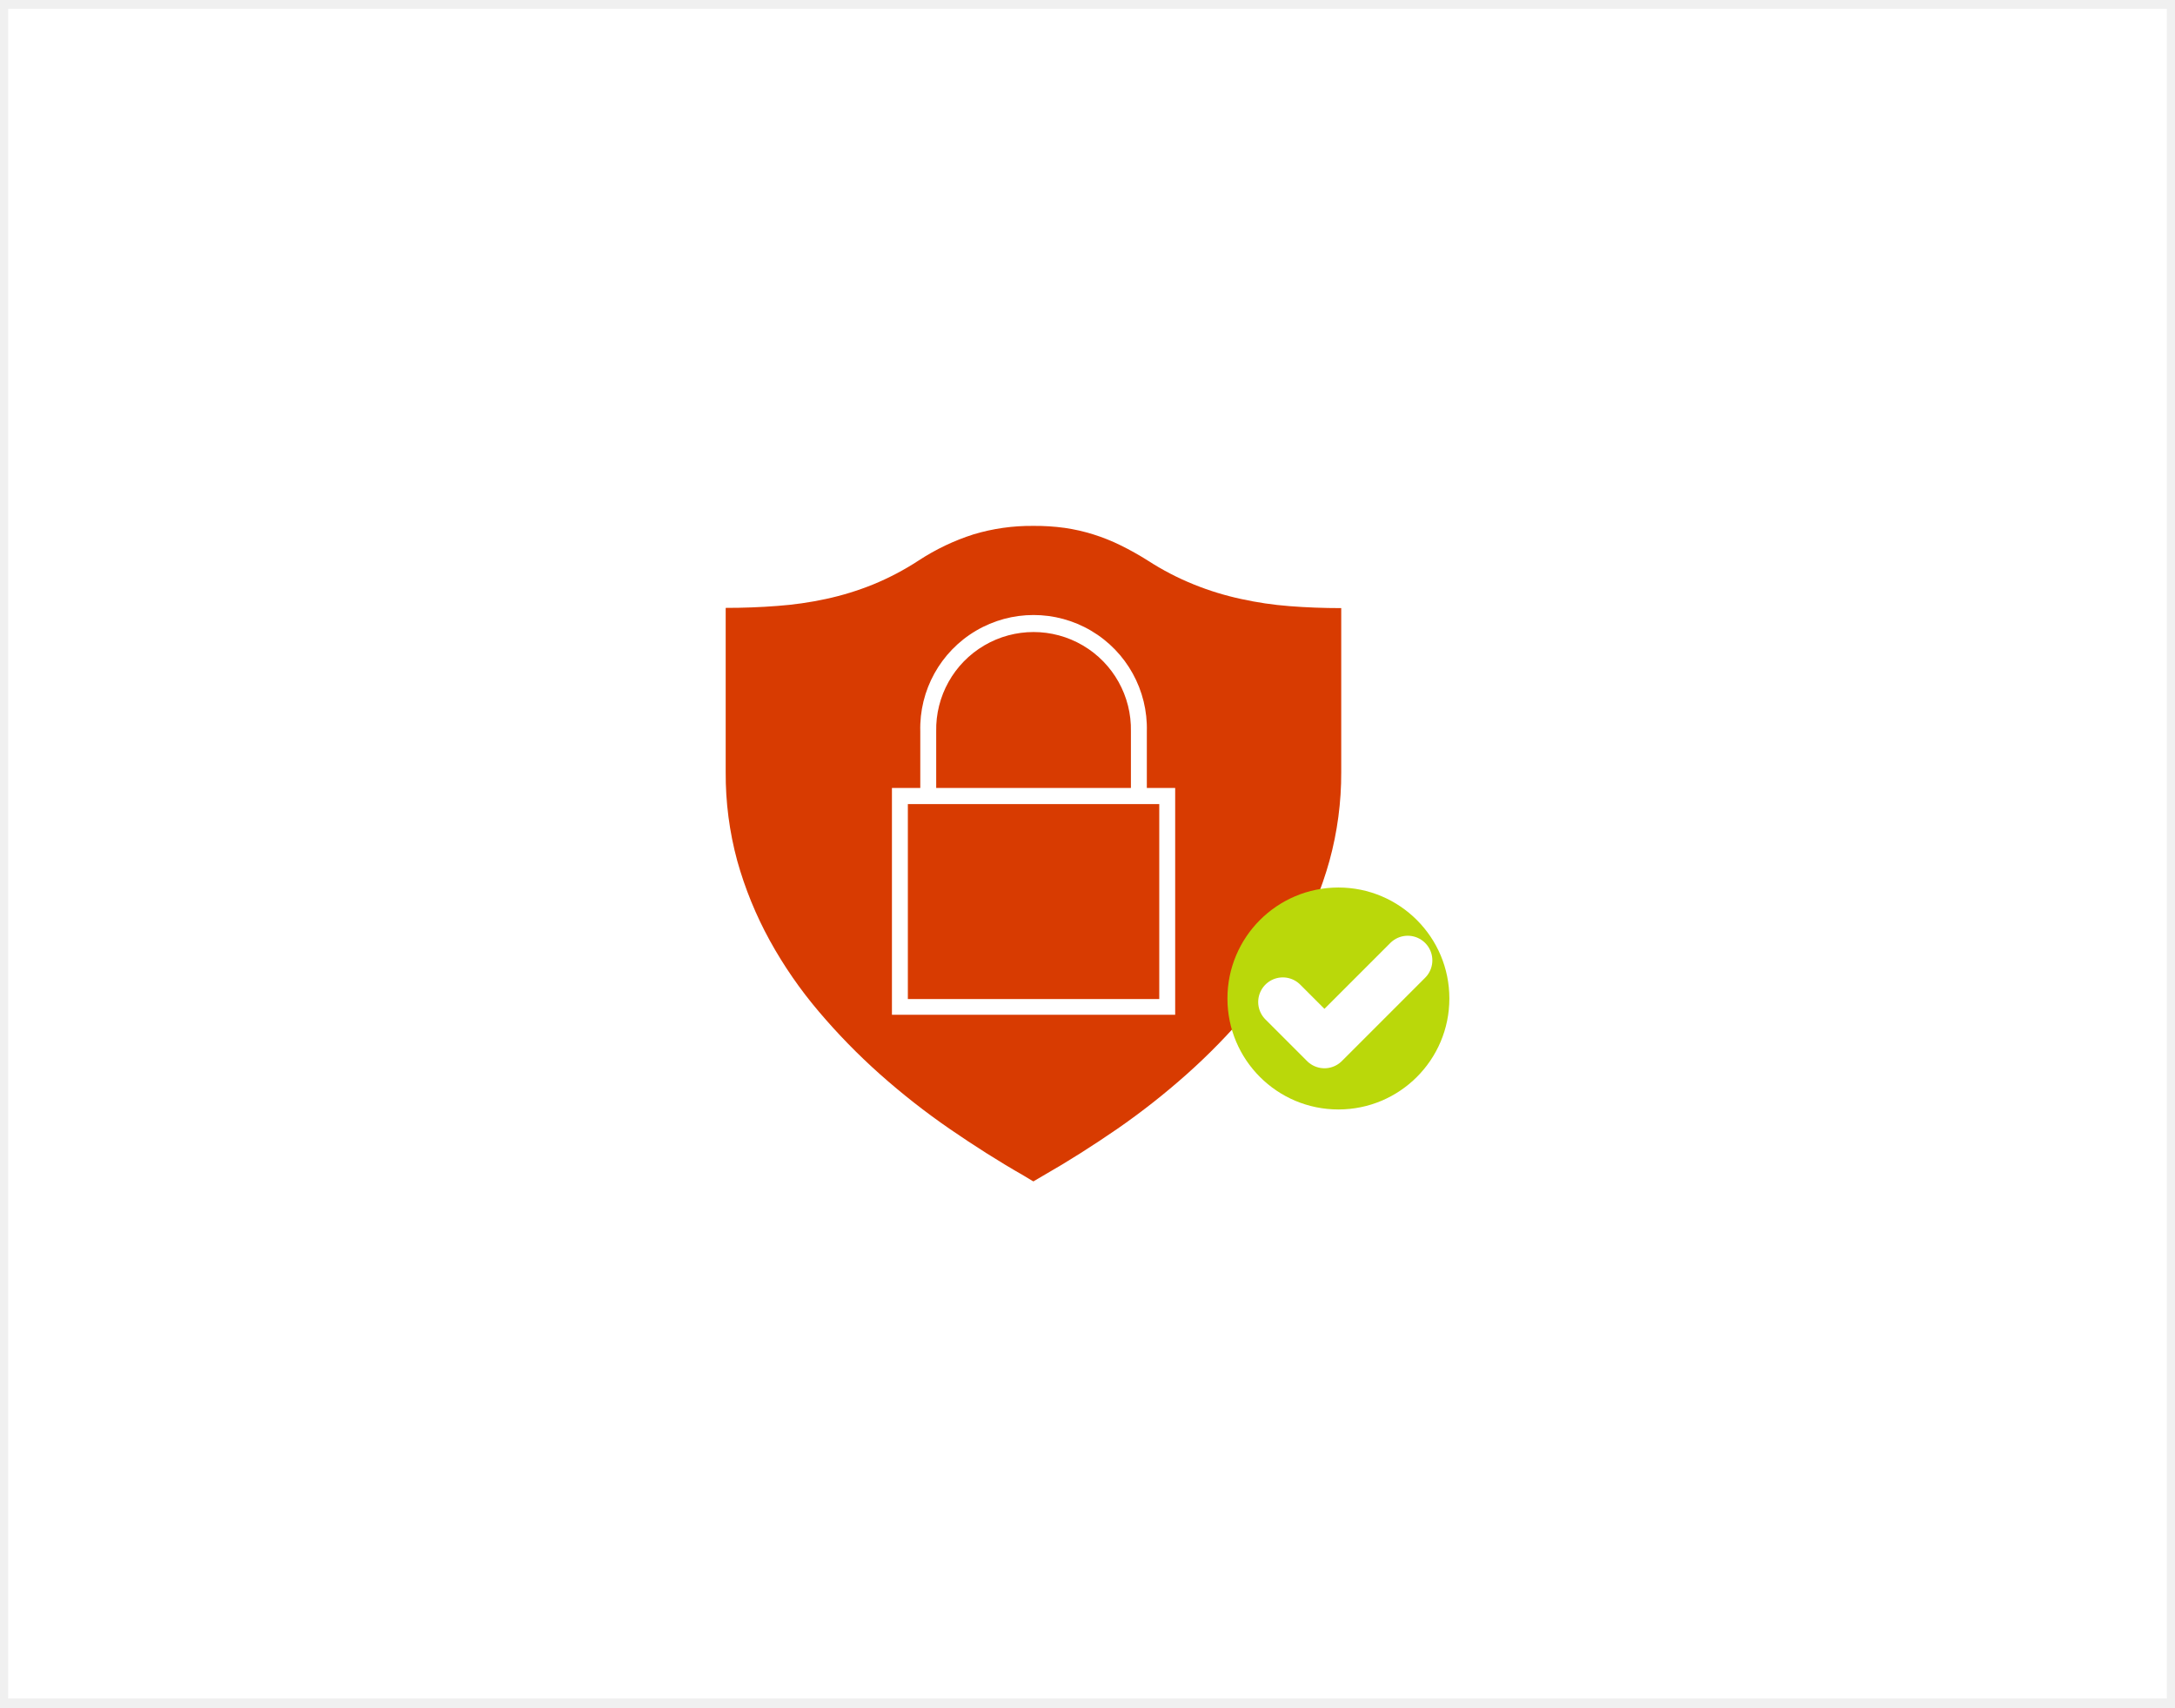
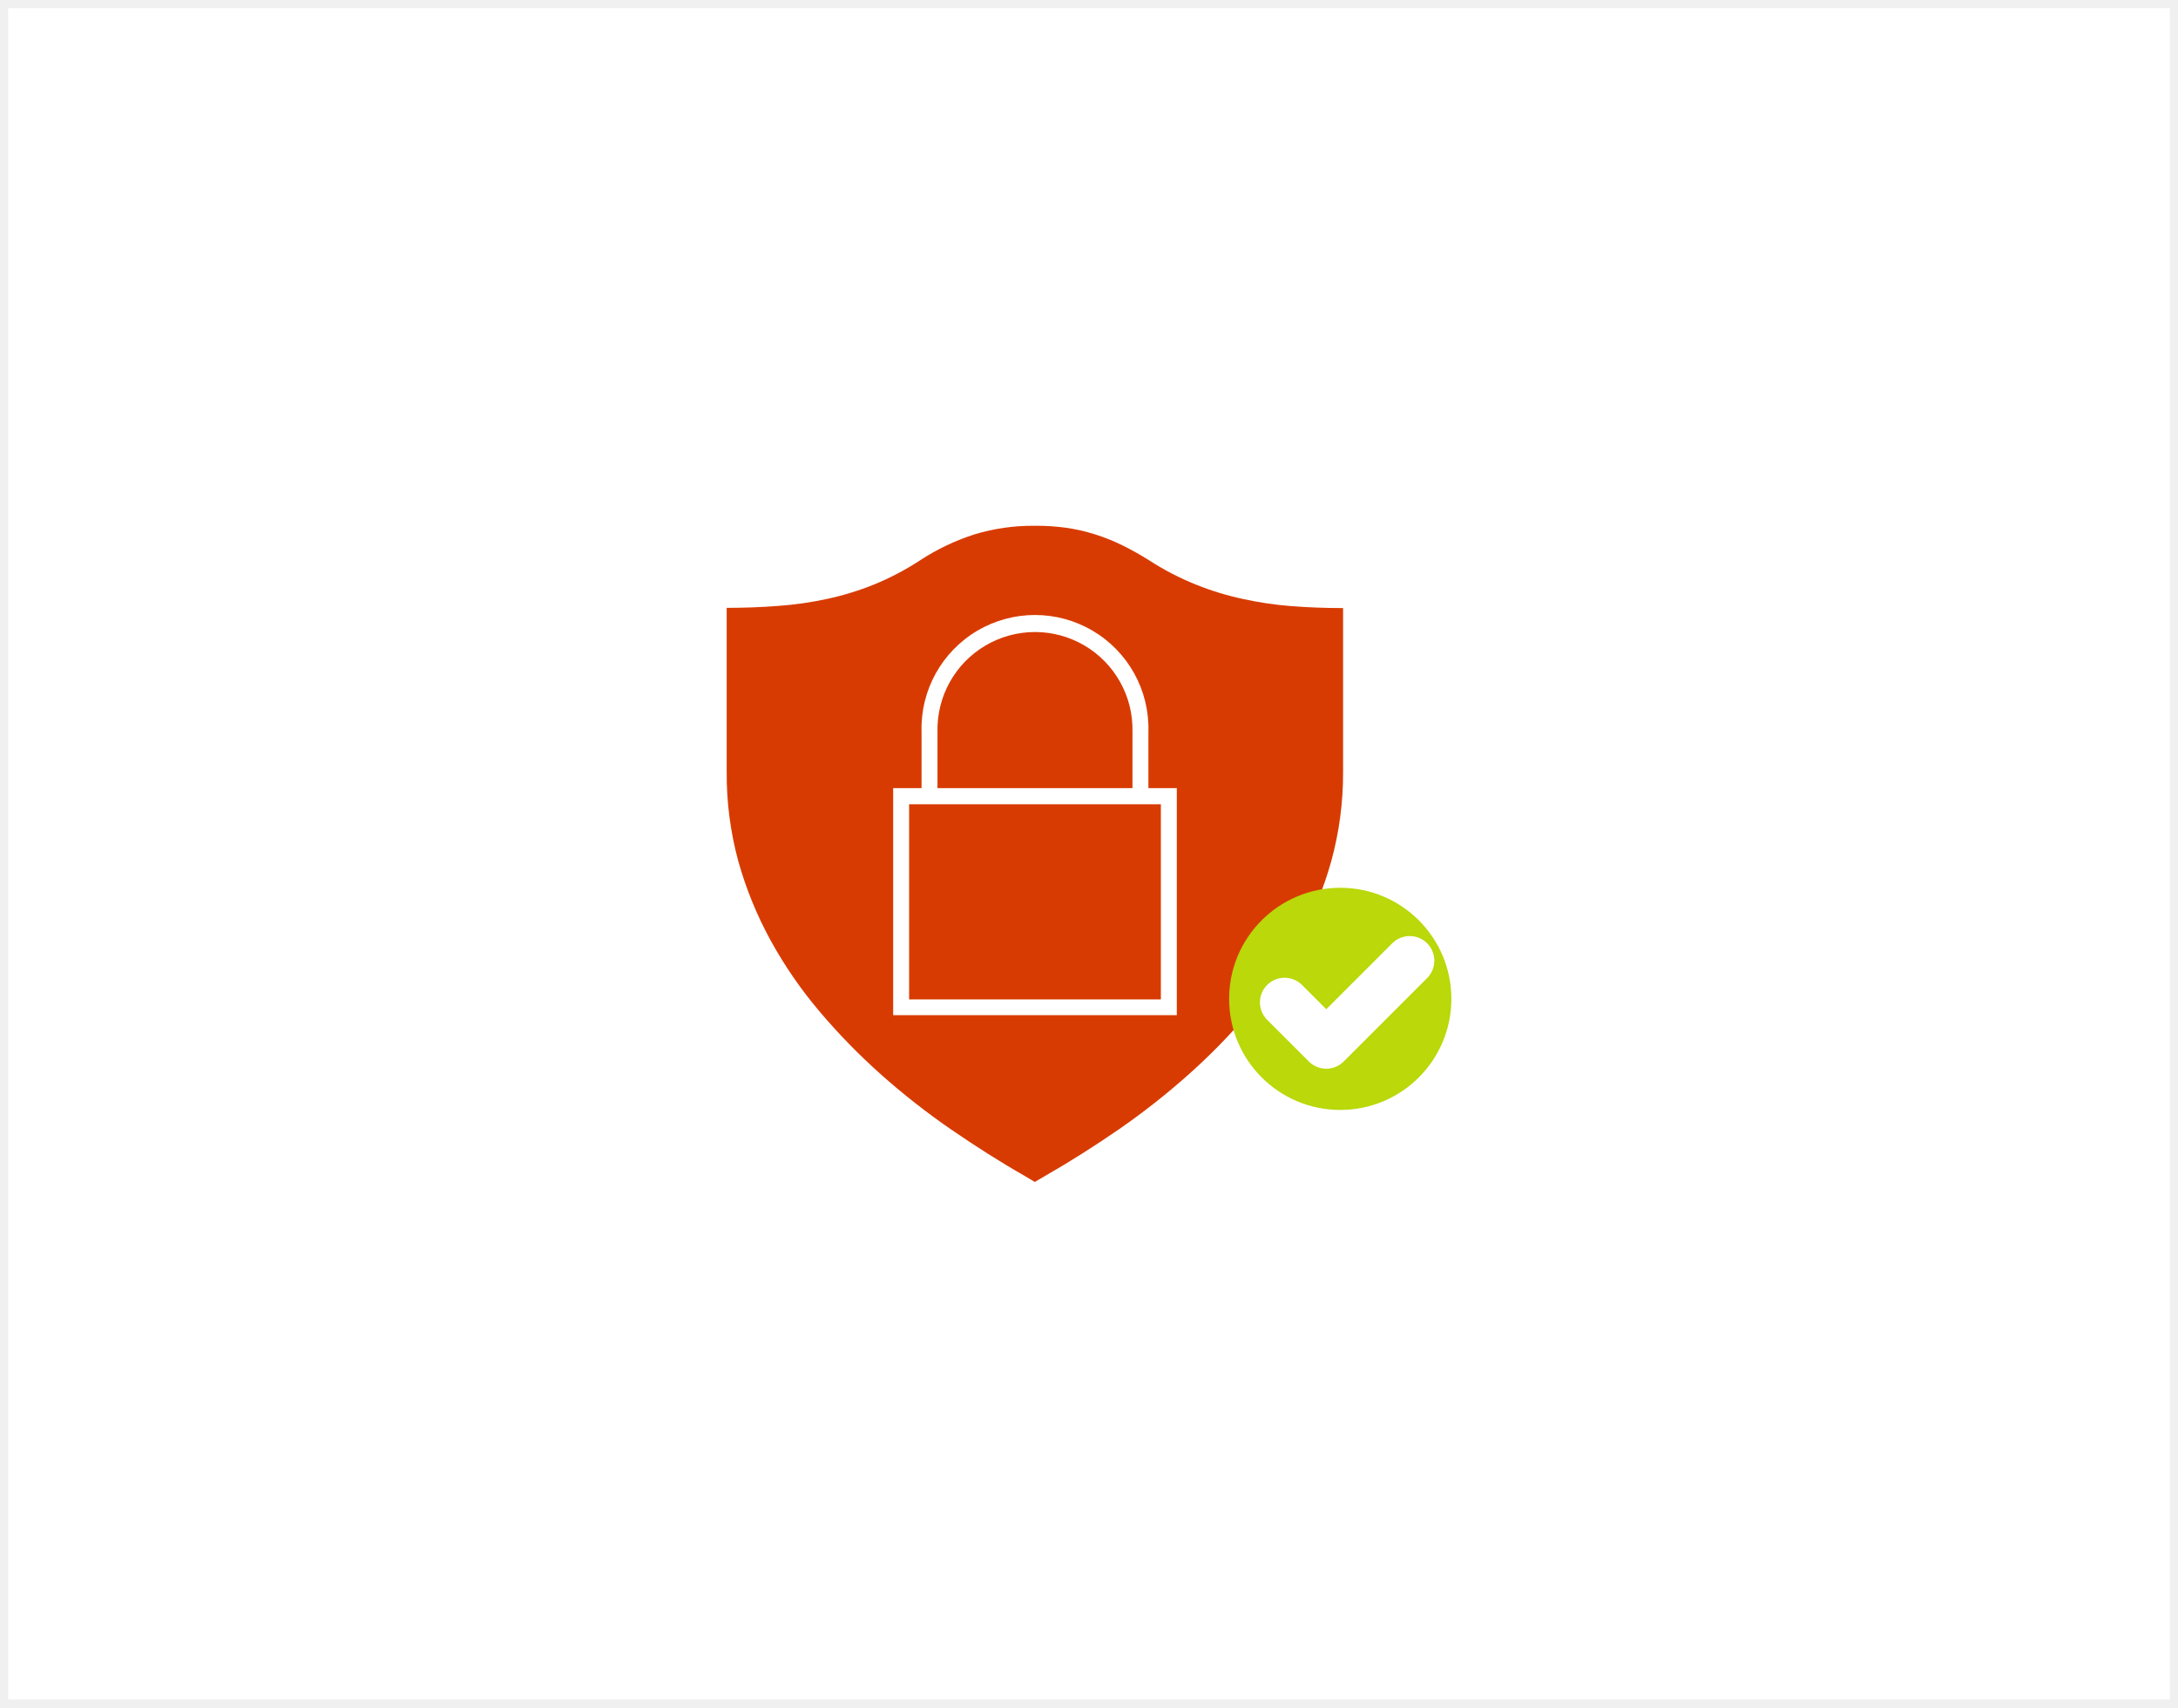
- <svg xmlns="http://www.w3.org/2000/svg" xmlns:ns1="http://schemas.microsoft.com/visio/2003/SVGExtensions/" width="1.385in" height="1.087in" viewBox="0 0 99.75 78.228" xml:space="preserve" color-interpolation-filters="sRGB" class="st7">
-   <ns1:documentProperties ns1:langID="1033" ns1:viewMarkup="false" />
-   <style type="text/css">
- 	
- 		.st1 {fill:#ffffff;stroke:none;stroke-linecap:round;stroke-linejoin:round;stroke-width:0.75}
- 		.st2 {fill:#d83b01;stroke:none;stroke-linecap:butt;stroke-width:0.75}
- 		.st3 {fill:#ffffff;stroke:none;stroke-linecap:butt;stroke-width:0.75}
- 		.st4 {fill:#bad80a;stroke:none;stroke-linecap:butt;stroke-width:0.75}
- 		.st5 {fill:none}
- 		.st6 {stroke:#ffffff;stroke-linecap:round;stroke-linejoin:round;stroke-width:2.257}
- 		.st7 {fill:none;fill-rule:evenodd;font-size:12px;overflow:visible;stroke-linecap:square;stroke-miterlimit:3}
- 	
- 	</style>
-   <g ns1:mID="0" ns1:index="1" ns1:groupContext="foregroundPage">
-     <ns1:pageProperties ns1:drawingScale="1" ns1:pageScale="1" ns1:drawingUnits="19" ns1:shadowOffsetX="9" ns1:shadowOffsetY="-9" />
-     <g id="group737-1" transform="translate(0.375,-0.375)" ns1:mID="737" ns1:groupContext="group">
-       <g id="shape736-2" ns1:mID="736" ns1:groupContext="shape">
-         <rect x="0" y="0.75" width="99" height="77.478" class="st1" />
+ <svg xmlns="http://www.w3.org/2000/svg" width="133" height="104.304" class="st7" color-interpolation-filters="sRGB" viewBox="0 0 99.75 78.228" xml:space="preserve">
+   <style type="text/css">.st1,.st2,.st3,.st4{stroke:none;stroke-width:.75}.st1{fill:#fff;stroke-linecap:round;stroke-linejoin:round}.st2{fill:#d83b01}.st2,.st3,.st4{stroke-linecap:butt}.st3{fill:#fff}.st4{fill:#bad80a}.st5{fill:none}.st6{stroke:#fff;stroke-linecap:round;stroke-linejoin:round;stroke-width:2.257}.st7{fill:none;fill-rule:evenodd;font-size:12px;overflow:visible;stroke-linecap:square;stroke-miterlimit:3}</style>
+   <g>
+     <g id="group737-1" transform="translate(0.375,-0.375)">
+       <g id="shape736-2">
+         <rect width="99" height="77.478" x="0" y=".75" class="st1" />
      </g>
-       <g id="group731-4" transform="translate(32.9067,-23.7088)" ns1:mID="731" ns1:groupContext="group">
-         <g id="shape732-5" ns1:mID="732" ns1:groupContext="shape">
-           <path d="M14.11 48.17 A9.914 9.914 0 0 1 15.54 48.26 A8.358 8.358 0 0 1 16.86 48.56 A8.654 8.654          0 0 1 18.11 49.06 A13.54 13.54 0 0 1 19.36 49.76 A12.444 12.444 -180 0 0 21.48 50.86 A13.129          13.129 -180 0 0 23.63 51.52 A15.985 15.985 -180 0 0 25.86 51.85 C26.63 51.91 27.41 51.94 28.23          51.94 L28.23 59.46 A15.183 15.183 0 0 1 27.69 63.53 A17.213 17.213 0 0 1 26.2 67.18 A19.757 19.757          0 0 1 23.95 70.44 A28.567 28.567 0 0 1 21.15 73.31 A33.377 33.377 0 0 1 17.96 75.82 C16.84 76.59          15.71 77.31 14.57 77.96 L14.11 78.23 L13.66 77.96 C12.52 77.31 11.39 76.59 10.27 75.82 A33.009          33.009 0 0 1 7.07 73.31 A28.567 28.567 0 0 1 4.27 70.44 A19.757 19.757 0 0 1 2.02 67.18 A17.213          17.213 0 0 1 0.53 63.53 A15.183 15.183 0 0 1 -0 59.46 L0 51.93 C0.81 51.93 1.6 51.9 2.37 51.84          A15.985 15.985 -180 0 0 4.6 51.52 A13.129 13.129 -180 0 0 6.75 50.86 A12.444 12.444 -180 0          0 8.86 49.75 A10.286 10.286 0 0 1 11.36 48.56 A9.181 9.181 0 0 1 14.11 48.17 Z" class="st2" />
+       <g id="group731-4" transform="translate(32.9067,-23.7088)">
+         <g id="shape732-5">
+           <path d="M14.11 48.17 A9.914 9.914 0 0 1 15.54 48.26 A8.358 8.358 0 0 1 16.86 48.56 A8.654 8.654 0 0 1 18.11 49.06 A13.54 13.54 0 0 1 19.36 49.76 A12.444 12.444 -180 0 0 21.48 50.86 A13.129 13.129 -180 0 0 23.63 51.52 A15.985 15.985 -180 0 0 25.86 51.85 C26.63 51.91 27.41 51.94 28.23 51.94 L28.23 59.46 A15.183 15.183 0 0 1 27.69 63.53 A17.213 17.213 0 0 1 26.2 67.18 A19.757 19.757 0 0 1 23.95 70.44 A28.567 28.567 0 0 1 21.15 73.31 A33.377 33.377 0 0 1 17.96 75.82 C16.84 76.59 15.71 77.31 14.57 77.96 L14.11 78.23 L13.66 77.96 C12.52 77.31 11.39 76.59 10.27 75.82 A33.009 33.009 0 0 1 7.07 73.31 A28.567 28.567 0 0 1 4.27 70.44 A19.757 19.757 0 0 1 2.02 67.18 A17.213 17.213 0 0 1 0.53 63.53 A15.183 15.183 0 0 1 -0 59.46 L0 51.93 C0.81 51.93 1.6 51.9 2.37 51.84 A15.985 15.985 -180 0 0 4.6 51.52 A13.129 13.129 -180 0 0 6.75 50.86 A12.444 12.444 -180 0 0 8.86 49.75 A10.286 10.286 0 0 1 11.36 48.56 A9.181 9.181 0 0 1 14.11 48.17 Z" class="st2" />
        </g>
-         <g id="shape733-7" ns1:mID="733" ns1:groupContext="shape" transform="translate(7.62442,-7.64238)">
-           <path d="M11.69 67.83 L11.69 65.24 A5.197 5.197 -180 1 0 1.3 65.24 L1.3 67.83 L0 67.83 L0 78.23 L12.99 78.23          L12.99 67.83 L11.69 67.83 ZM2.03 65.24 A4.466 4.466 0 1 1 10.96 65.24 L10.96 67.83 L2.03 67.83          L2.03 65.24 ZM12.26 77.51 L0.73 77.51 L0.73 68.57 L12.26 68.57 L12.26 77.51 Z" class="st3" />
+         <g id="shape733-7" transform="translate(7.62442,-7.64238)">
+           <path d="M11.69 67.83 L11.69 65.24 A5.197 5.197 -180 1 0 1.3 65.24 L1.3 67.83 L0 67.83 L0 78.23 L12.99 78.23 L12.99 67.83 L11.69 67.83 ZM2.03 65.24 A4.466 4.466 0 1 1 10.96 65.24 L10.96 67.83 L2.03 67.83 L2.03 65.24 ZM12.26 77.51 L0.73 77.51 L0.73 68.57 L12.26 68.57 L12.26 77.51 Z" class="st3" />
        </g>
-         <g id="shape734-9" ns1:mID="734" ns1:groupContext="shape" transform="translate(24.4993,-4.78719)">
+         <g id="shape734-9" transform="translate(24.4993,-4.78719)">
          <path d="M8.69 74.63 A5.089 5.089 0 1 1 3.6 69.54 A5.089 5.089 0 0 1 8.69 74.63 Z" class="st4" />
        </g>
-         <g id="shape735-11" ns1:mID="735" ns1:groupContext="shape" transform="translate(25.5502,-6.3171)">
+         <g id="shape735-11" transform="translate(25.5502,-6.3171)">
          <path d="M0 76.32 L1.91 78.23 L5.73 74.41 L0 76.32 Z" class="st5" />
          <path d="M0 76.32 L1.91 78.23 L5.73 74.41" class="st6" />
        </g>
      </g>
    </g>
  </g>
</svg>
